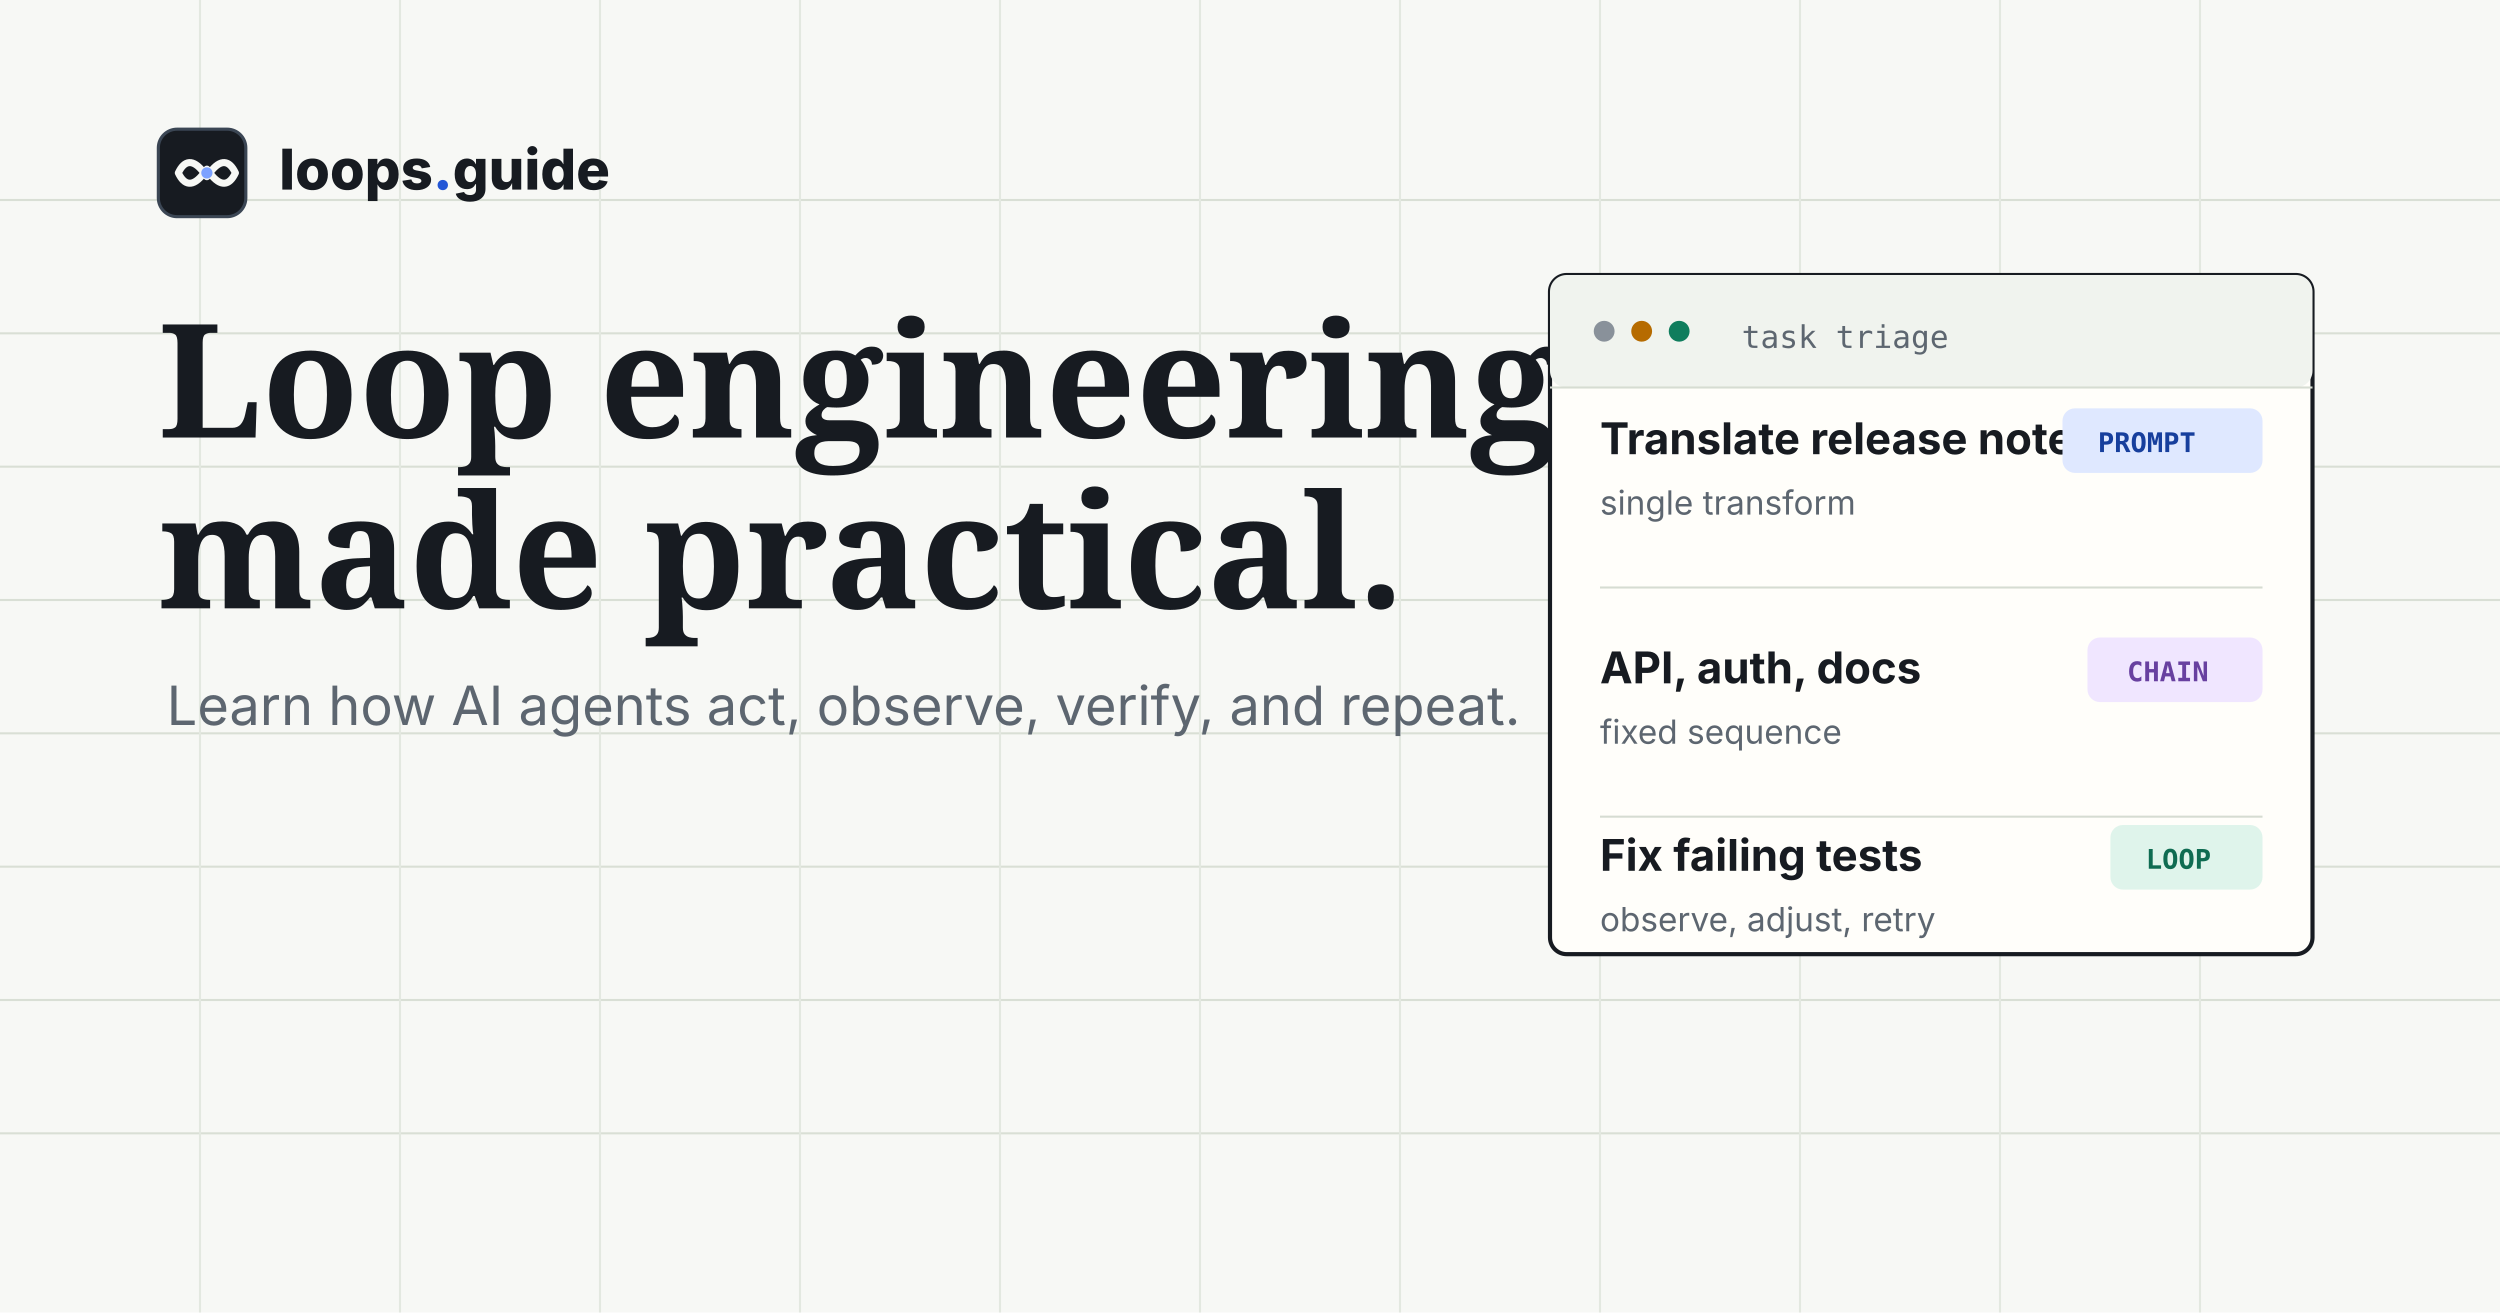
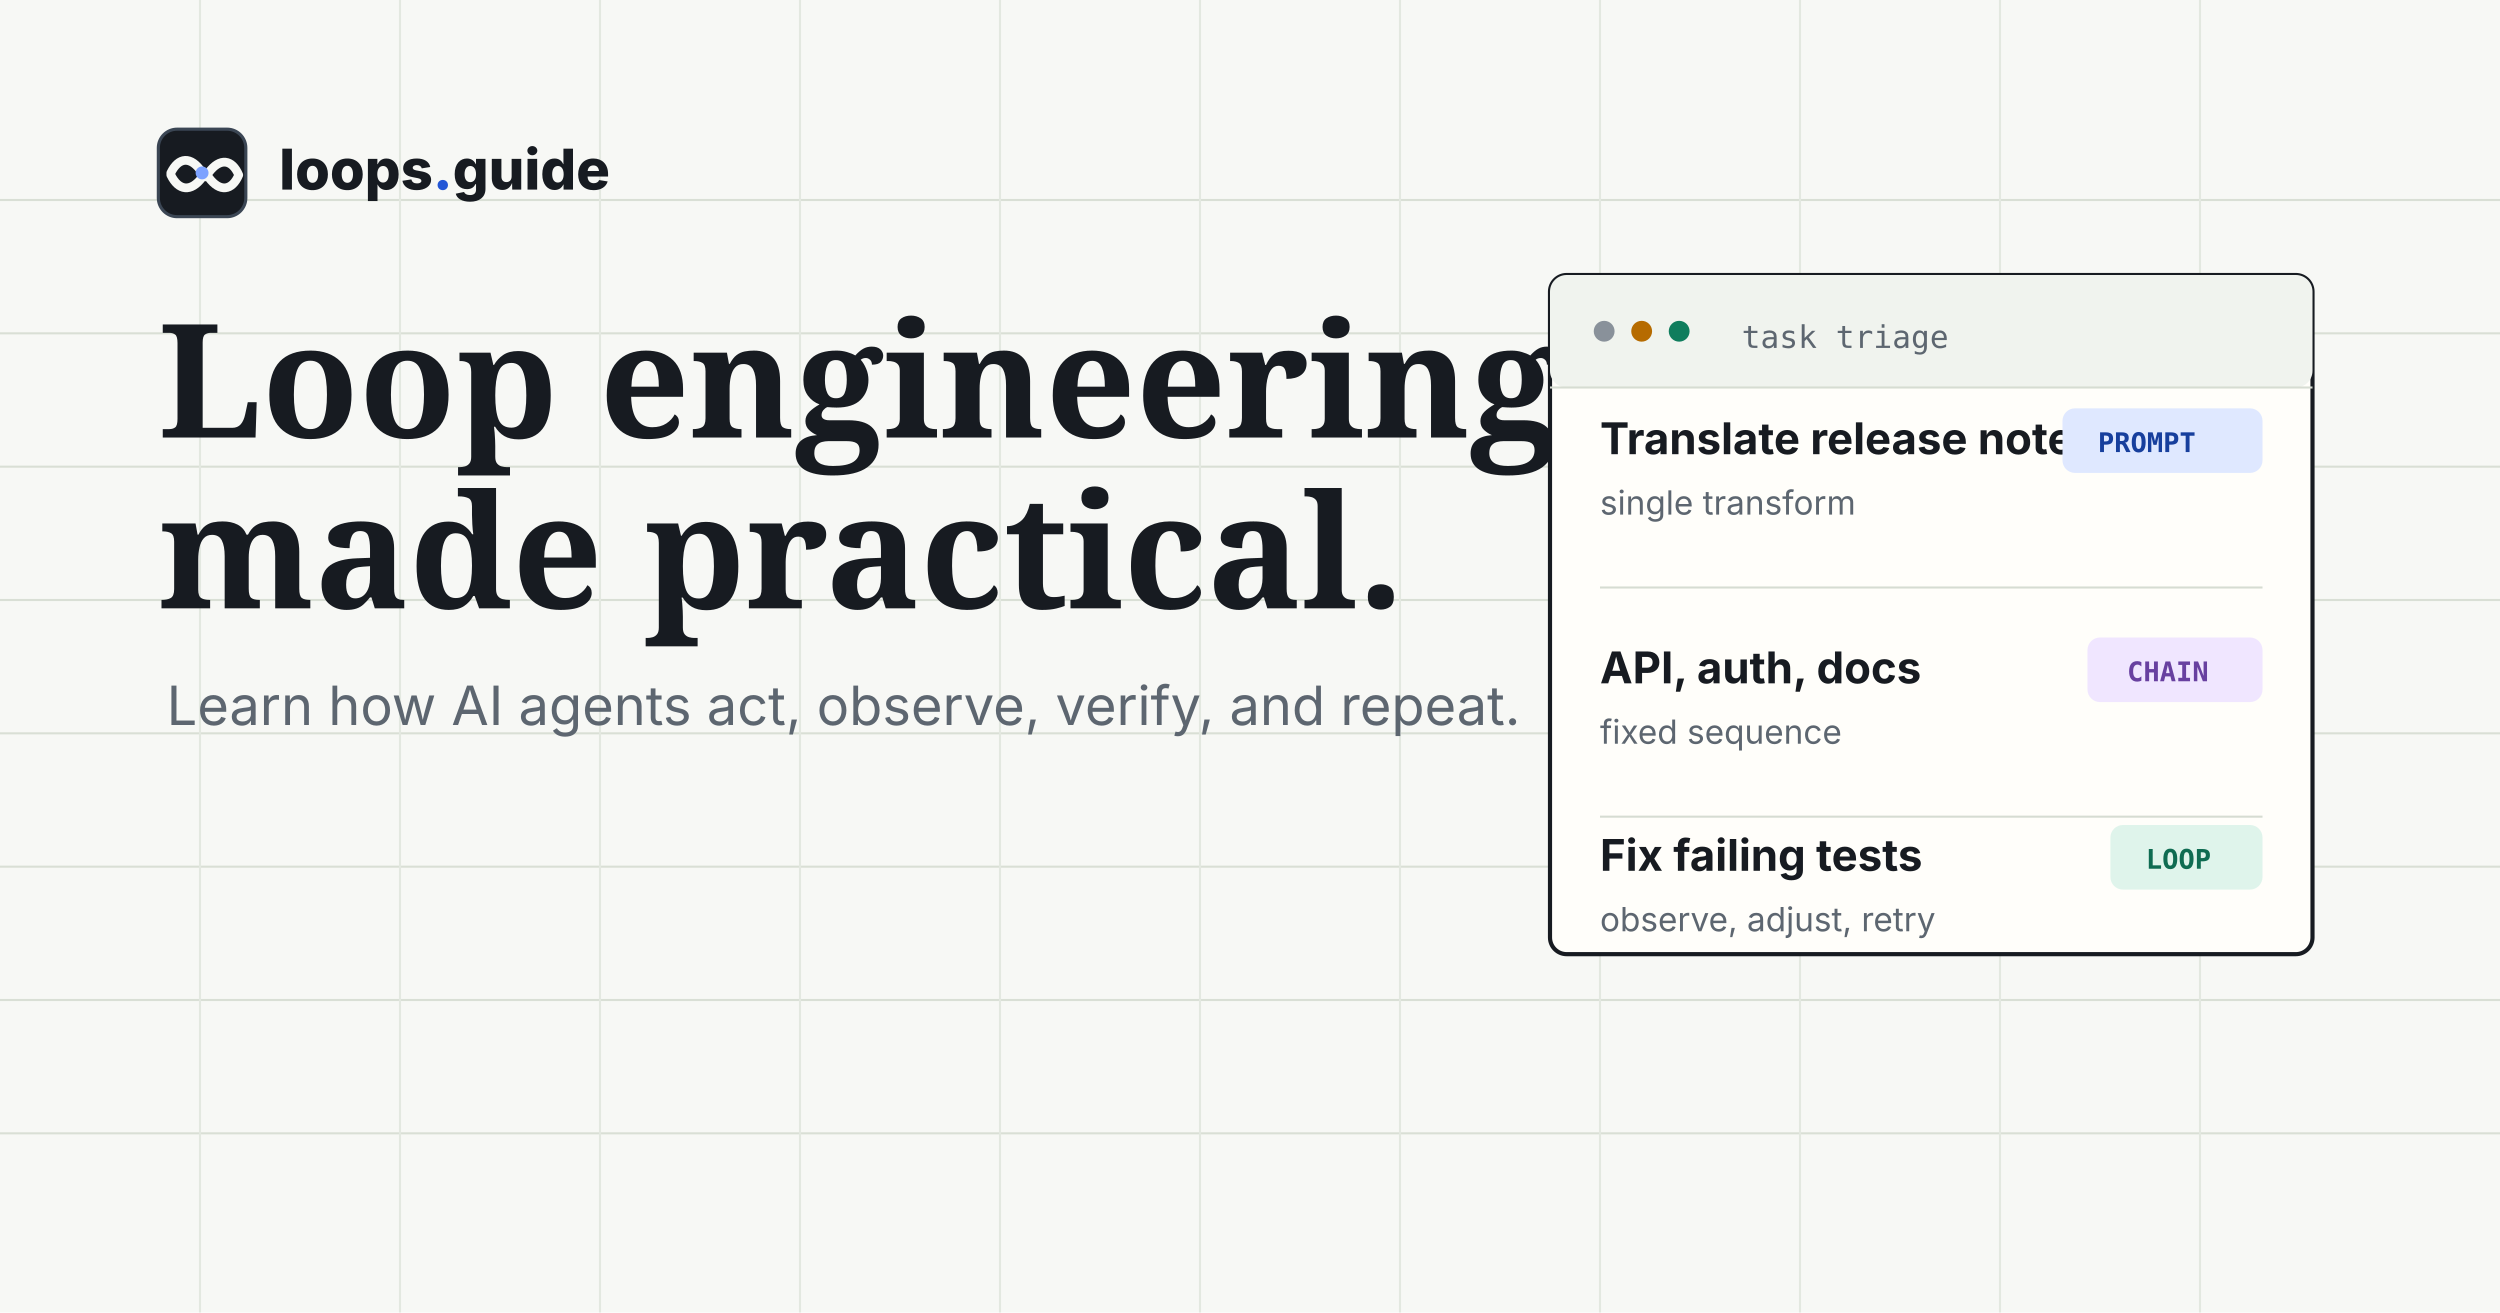
<svg xmlns="http://www.w3.org/2000/svg" viewBox="0 0 1200 630" role="img" aria-label="loops.guide social preview">
  <rect width="1200" height="630" fill="#F7F8F5" />
  <path d="M0 96h1200M0 160h1200M0 224h1200M0 288h1200M0 352h1200M0 416h1200M0 480h1200M0 544h1200" stroke="#D9DFD5" stroke-width="1" />
  <path d="M96 0v630M192 0v630M288 0v630M384 0v630M480 0v630M576 0v630M672 0v630M768 0v630M864 0v630M960 0v630M1056 0v630" stroke="#E3E8E0" stroke-width="1" />
  <g transform="translate(76 62)">
    <rect x="0" y="0" width="42" height="42" rx="9" fill="#171B21" stroke="#3B4654" stroke-width="1.5" />
-     <path d="M9.6 21c2.9-6.2 7.1-6.9 12.1-.3l1.6 2.1 1.6-2.1c5-6.6 9.2-5.9 12.1.3-2.9 6.2-7.1 6.9-12.1.3l-1.6-2.1-1.6 2.1c-5 6.6-9.2 5.9-12.1-.3Z" fill="none" stroke="#F7F8F5" stroke-width="3.4" stroke-linejoin="round" />
-     <circle cx="23.3" cy="21" r="2.7" fill="#7DA2FF" />
+     <path d="M6 21c3.7-7.6 9.6-8.4 15-.2l1.6 2.1 1.6-2.1c5.4-7.2 11.2-6.4 14.4 1.2-3.2 7.6-9.1 8.4-14.4 1.2l-1.6-2.1-1.6 2.1c-5.4 7.2-11.3 6.4-15-1.2Z" fill="none" stroke="#F7F8F5" stroke-width="4.2" stroke-linejoin="round" />
+     <circle cx="21" cy="21" r="3.1" fill="#7DA2FF" />
    <text x="58" y="29" fill="#171B21" font-family="Inter, ui-sans-serif, system-ui, -apple-system, Segoe UI, sans-serif" font-size="27" font-weight="760">loops<tspan fill="#2457D6">.</tspan>guide</text>
  </g>
  <text x="76" y="210" fill="#171B21" font-family="Fraunces, Georgia, serif" font-size="76" font-weight="600">Loop engineering,</text>
  <text x="76" y="292" fill="#171B21" font-family="Fraunces, Georgia, serif" font-size="76" font-weight="600">made practical.</text>
  <text x="80" y="348" fill="#5D6670" font-family="Inter, ui-sans-serif, system-ui, -apple-system, Segoe UI, sans-serif" font-size="26">Learn how AI agents act, observe, verify, and repeat.</text>
  <g transform="translate(744 132)">
    <rect width="366" height="326" rx="8" fill="#FFFEFA" stroke="#171B21" stroke-width="2" />
    <rect width="366" height="54" rx="8" fill="#F0F3EE" />
    <path d="M0 54h366" stroke="#D6DCD2" stroke-width="1" />
    <circle cx="26" cy="27" r="5" fill="#89919A" />
    <circle cx="44" cy="27" r="5" fill="#B66B00" />
    <circle cx="62" cy="27" r="5" fill="#0F7D5D" />
    <text x="92" y="35" fill="#5D6670" font-family="ui-monospace, SFMono-Regular, Menlo, monospace" font-size="15">task triage</text>
    <g transform="translate(24 86)">
      <text x="0" y="0" fill="#171B21" font-family="Inter, ui-sans-serif, system-ui, sans-serif" font-size="21" font-weight="650">Translate release notes</text>
      <text x="0" y="29" fill="#5D6670" font-family="Inter, ui-sans-serif, system-ui, sans-serif" font-size="16">single transform</text>
      <rect x="222" y="-22" width="96" height="31" rx="6" fill="#DFE8FF" />
      <text x="239" y="-1" fill="#173F9D" font-family="ui-monospace, SFMono-Regular, Menlo, monospace" font-size="13" font-weight="700">PROMPT</text>
    </g>
    <path d="M24 150h318" stroke="#D6DCD2" stroke-width="1" />
    <g transform="translate(24 196)">
      <text x="0" y="0" fill="#171B21" font-family="Inter, ui-sans-serif, system-ui, sans-serif" font-size="21" font-weight="650">API, auth, docs</text>
      <text x="0" y="29" fill="#5D6670" font-family="Inter, ui-sans-serif, system-ui, sans-serif" font-size="16">fixed sequence</text>
      <rect x="234" y="-22" width="84" height="31" rx="6" fill="#F0E6FF" />
      <text x="253" y="-1" fill="#6840A0" font-family="ui-monospace, SFMono-Regular, Menlo, monospace" font-size="13" font-weight="700">CHAIN</text>
    </g>
    <path d="M24 260h318" stroke="#D6DCD2" stroke-width="1" />
    <g transform="translate(24 286)">
      <text x="0" y="0" fill="#171B21" font-family="Inter, ui-sans-serif, system-ui, sans-serif" font-size="21" font-weight="650">Fix failing tests</text>
      <text x="0" y="29" fill="#5D6670" font-family="Inter, ui-sans-serif, system-ui, sans-serif" font-size="16">observe, adjust, retry</text>
      <rect x="245" y="-22" width="73" height="31" rx="6" fill="#DFF4EB" />
      <text x="262" y="-1" fill="#0F6C52" font-family="ui-monospace, SFMono-Regular, Menlo, monospace" font-size="13" font-weight="700">LOOP</text>
    </g>
  </g>
</svg>
